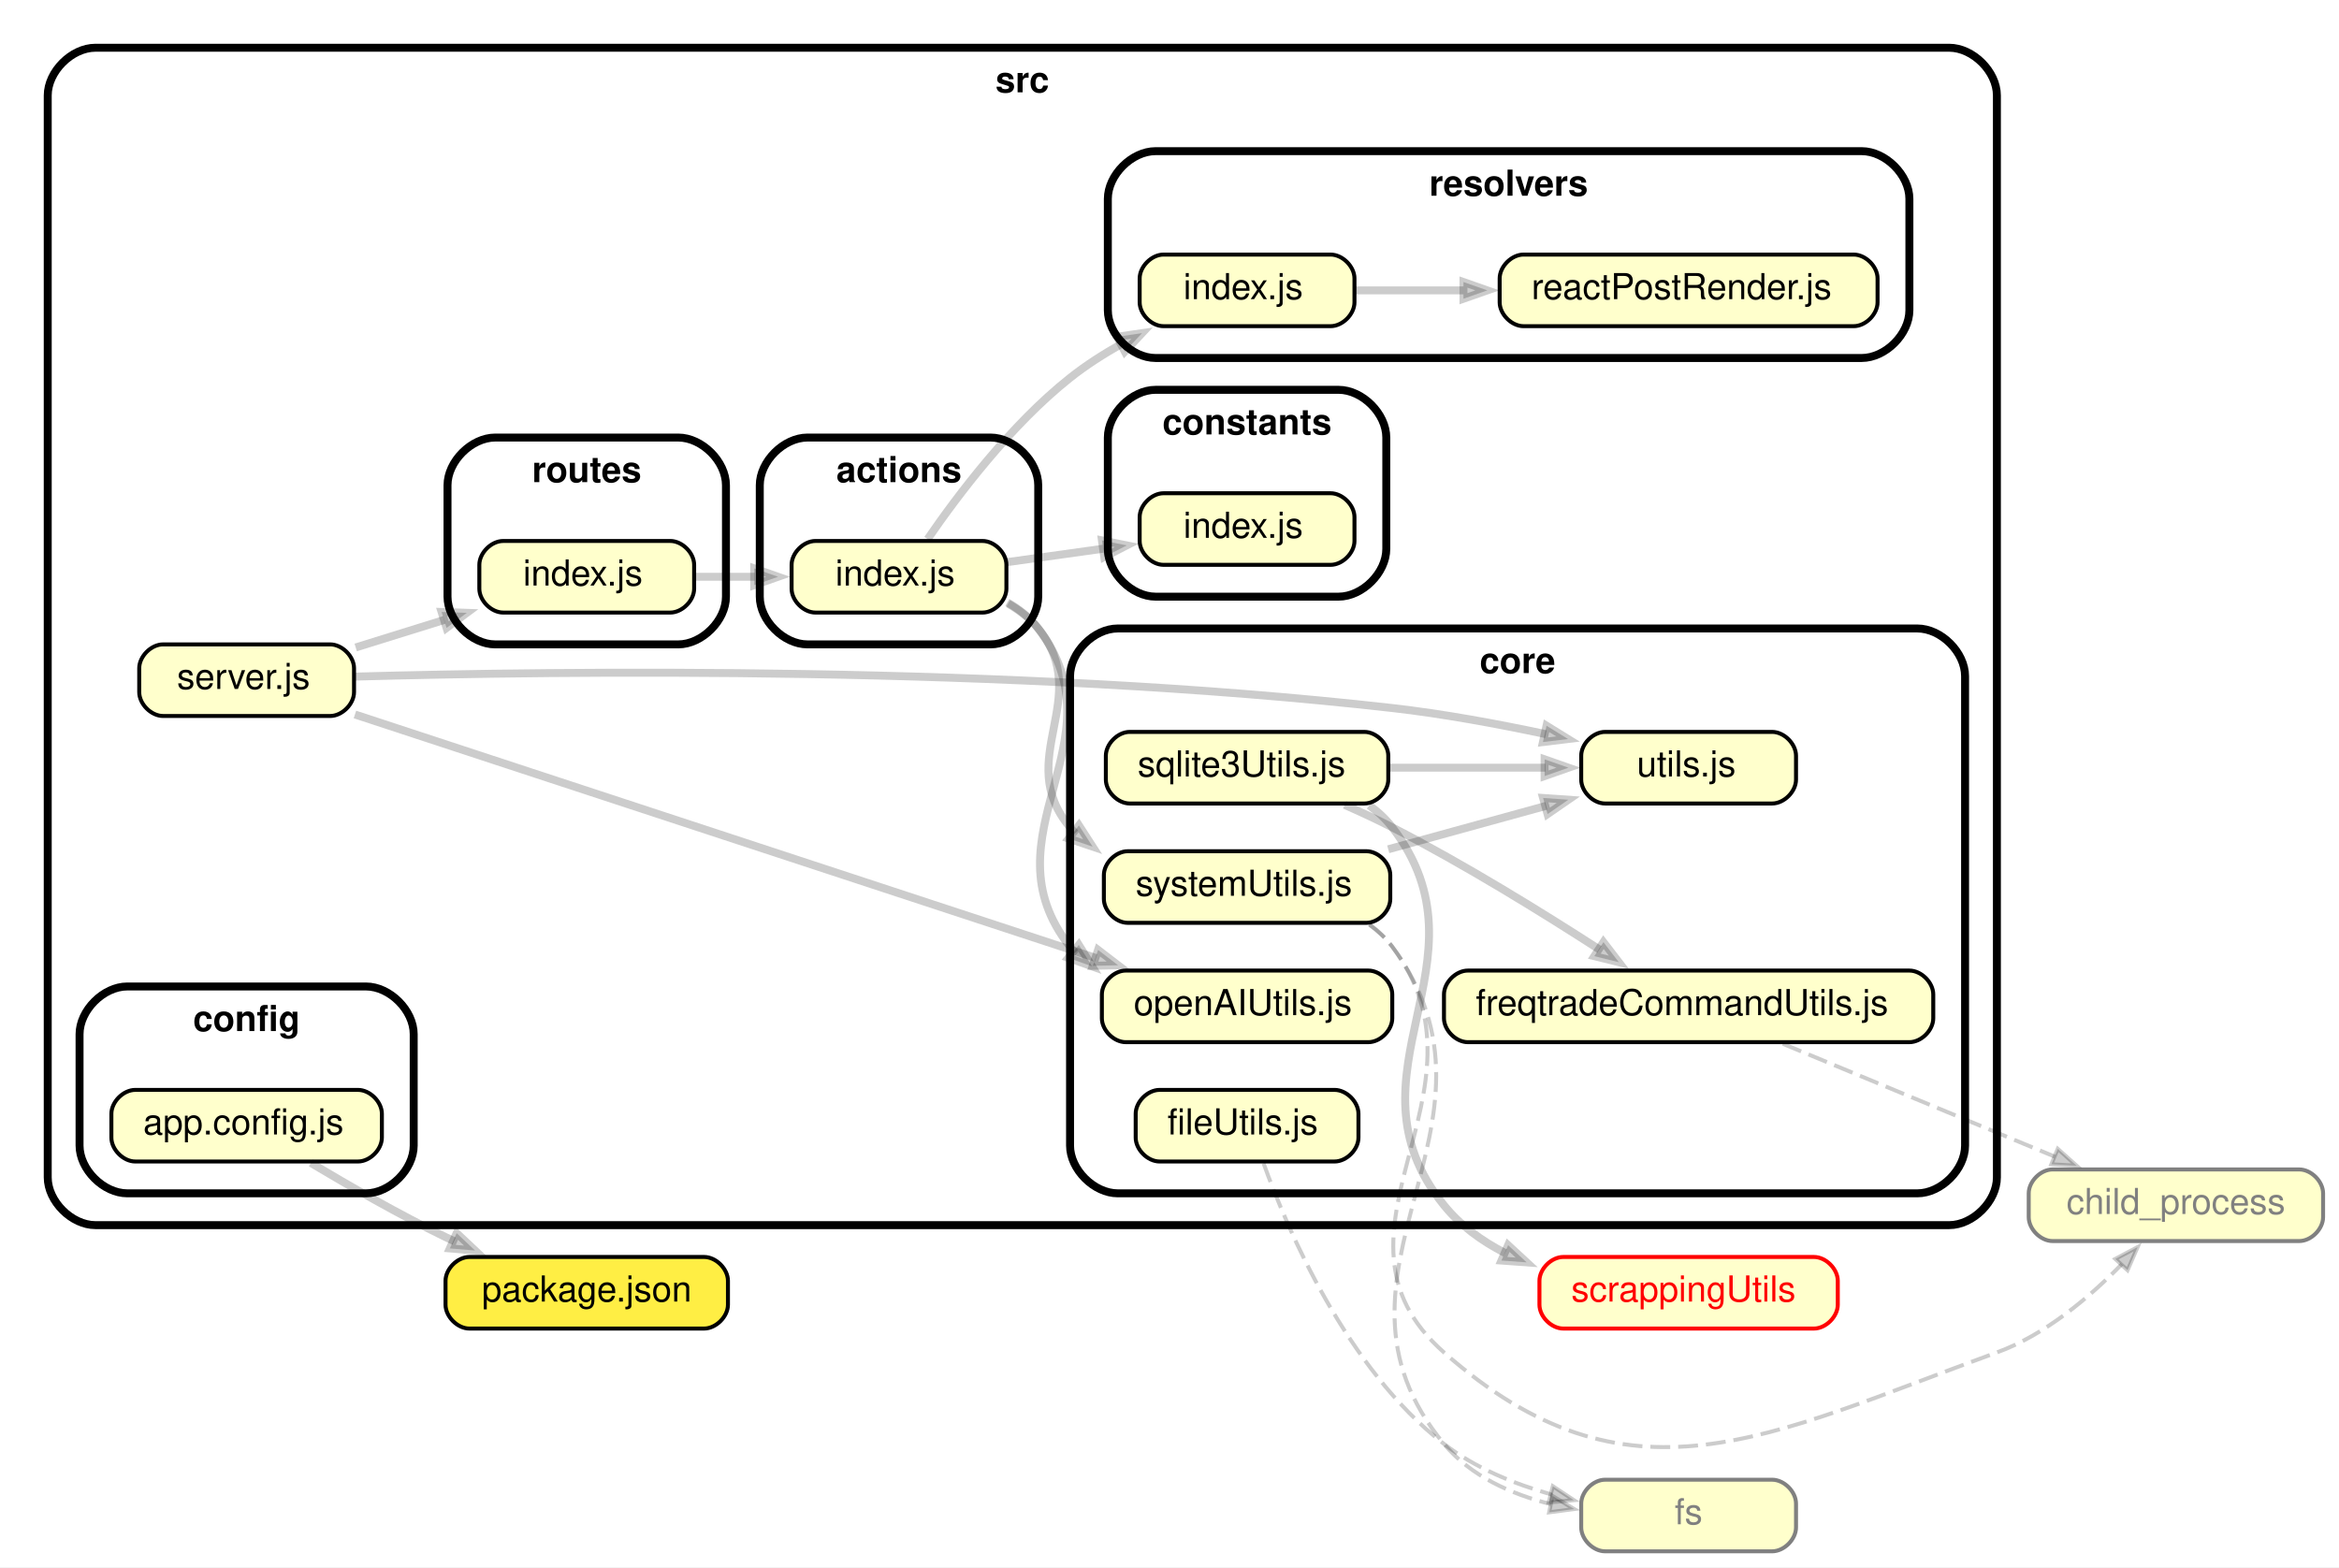
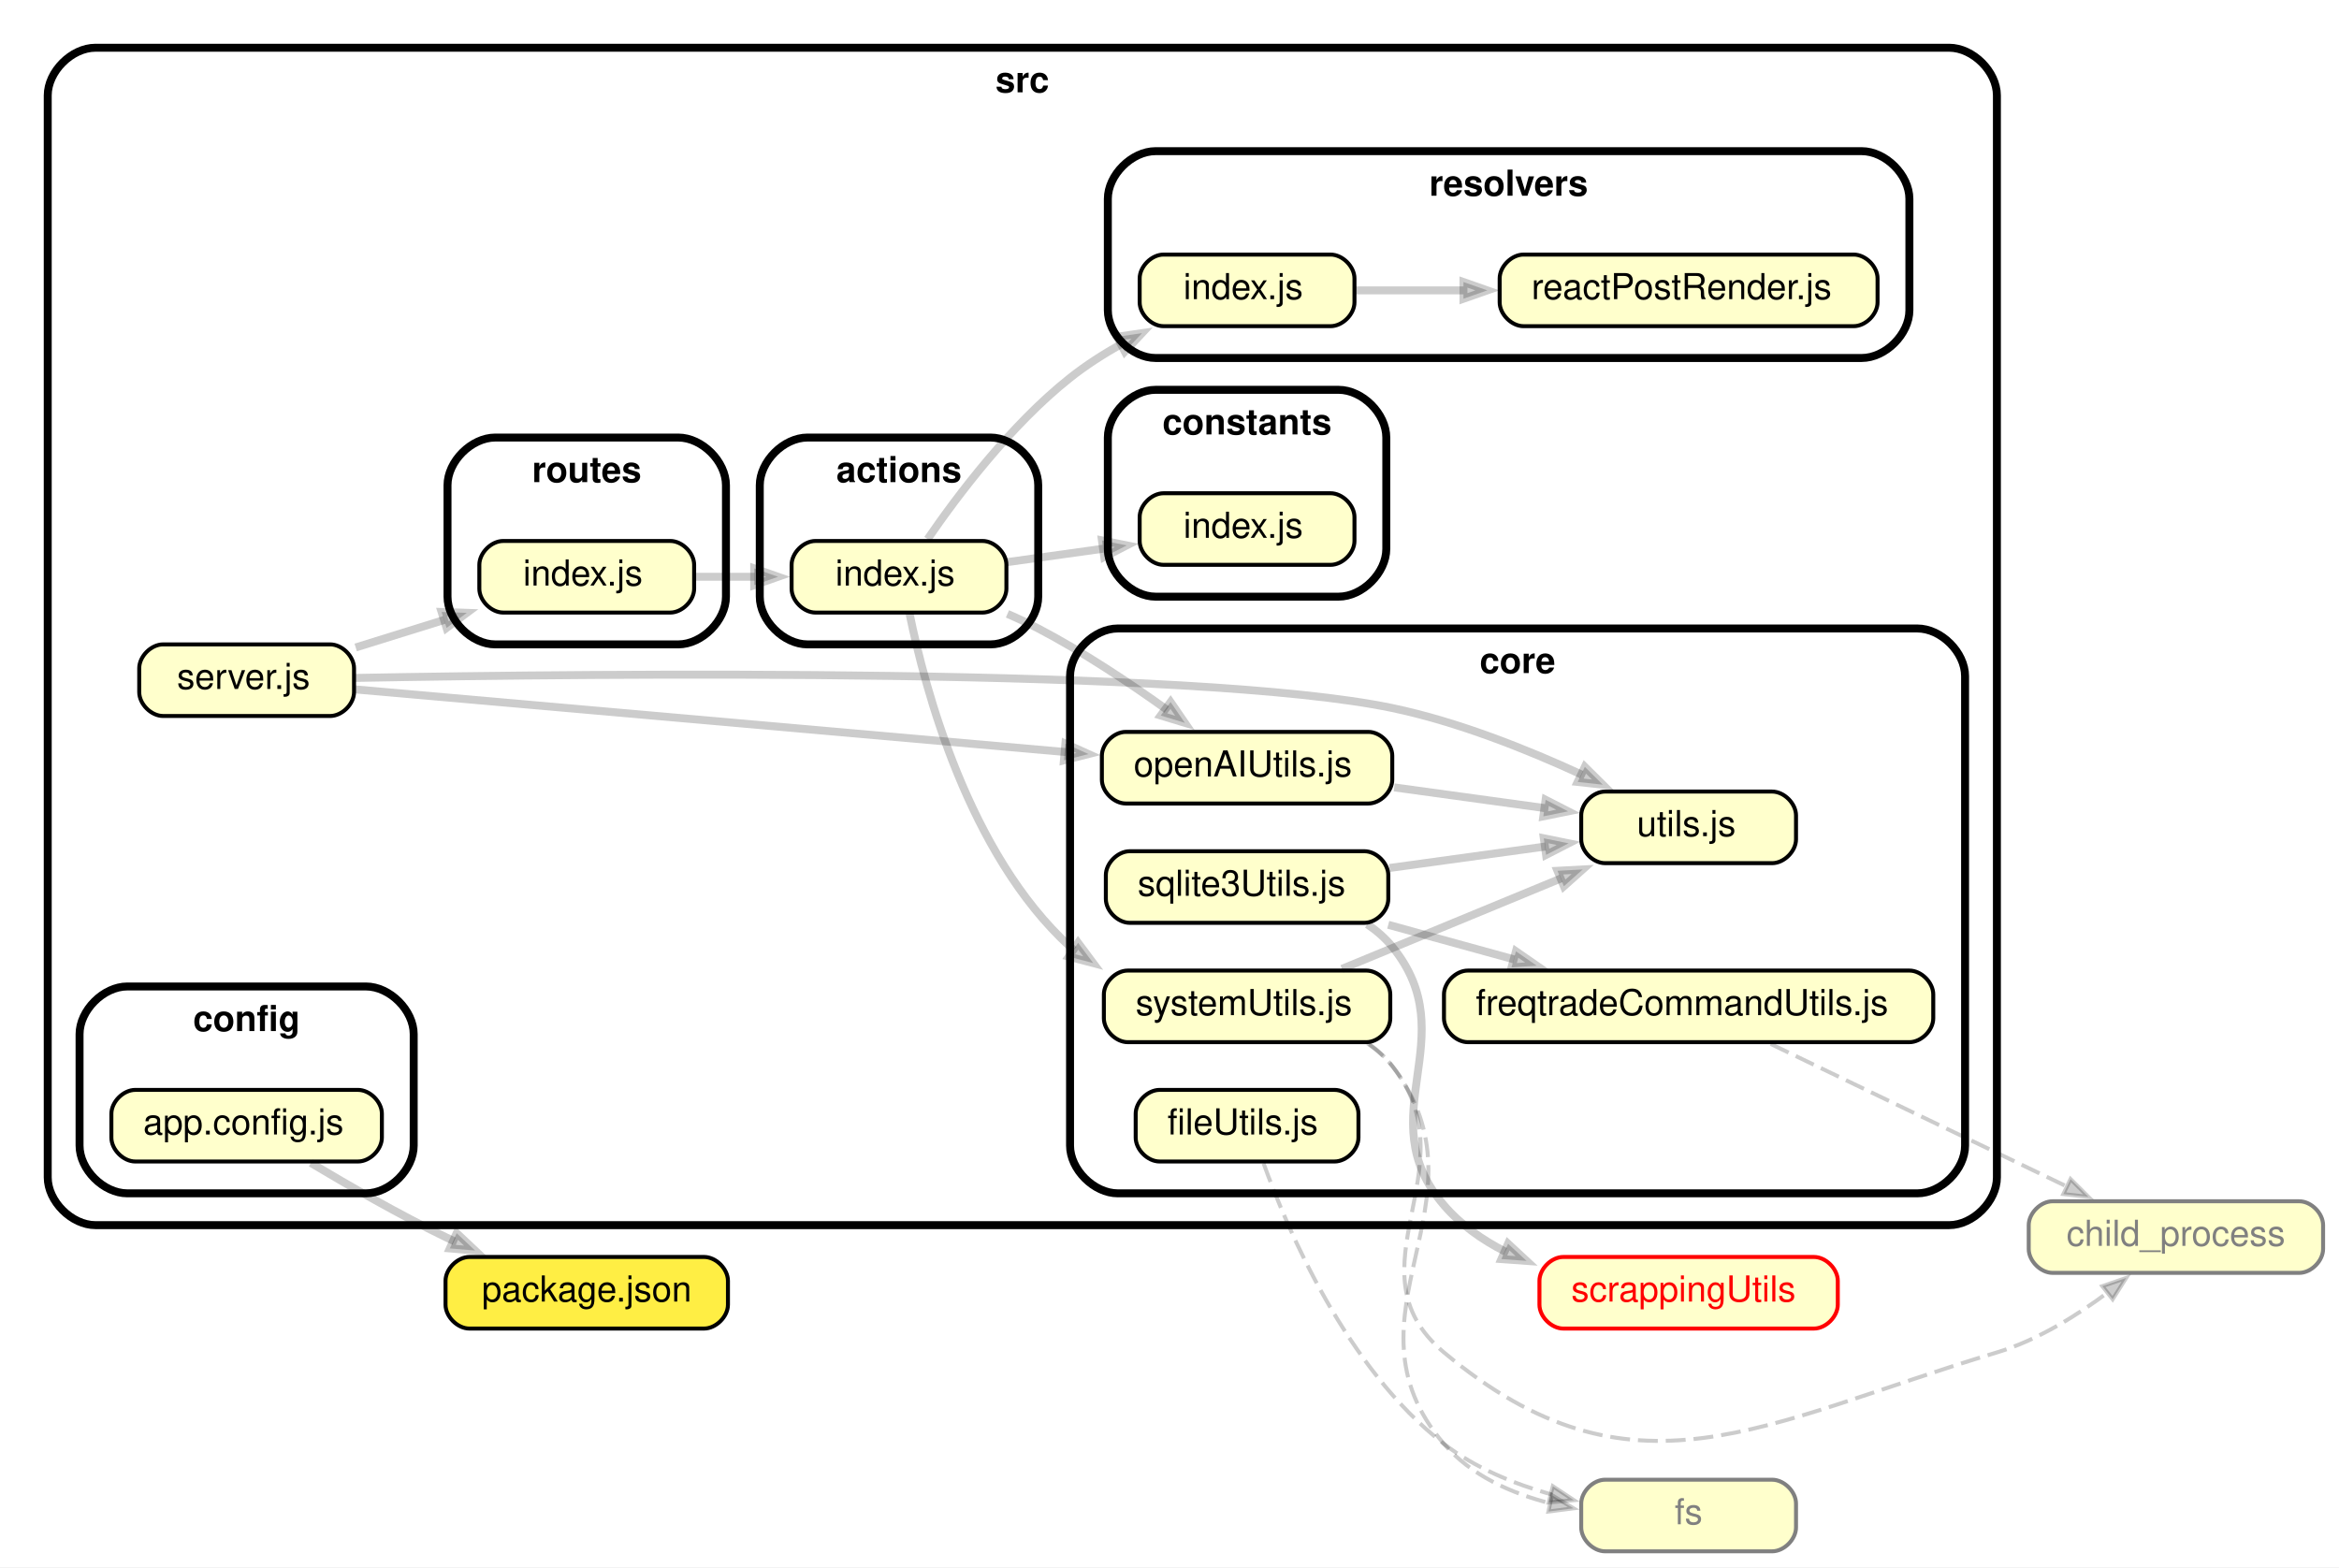
<svg xmlns="http://www.w3.org/2000/svg" xmlns:xlink="http://www.w3.org/1999/xlink" width="588pt" height="394pt" viewBox="0.00 0.00 588.00 394.00">
  <g id="graph0" class="graph" transform="scale(1 1) rotate(0) translate(4 390)">
    <polygon fill="white" stroke="none" points="-4,4 -4,-390 584,-390 584,4 -4,4" />
    <g id="clust1" class="cluster">
      <path fill="#ffffff" stroke="black" stroke-width="2" d="M20,-82C20,-82 486,-82 486,-82 492,-82 498,-88 498,-94 498,-94 498,-366 498,-366 498,-372 492,-378 486,-378 486,-378 20,-378 20,-378 14,-378 8,-372 8,-366 8,-366 8,-94 8,-94 8,-88 14,-82 20,-82" />
      <text text-anchor="middle" x="253" y="-366.8" font-family="Helvetica,sans-Serif" font-weight="bold" font-size="9.00">src</text>
    </g>
    <g id="clust2" class="cluster">
      <path fill="#ffffff" stroke="black" stroke-width="2" d="M199,-228C199,-228 245,-228 245,-228 251,-228 257,-234 257,-240 257,-240 257,-268 257,-268 257,-274 251,-280 245,-280 245,-280 199,-280 199,-280 193,-280 187,-274 187,-268 187,-268 187,-240 187,-240 187,-234 193,-228 199,-228" />
      <text text-anchor="middle" x="222" y="-268.8" font-family="Helvetica,sans-Serif" font-weight="bold" font-size="9.00">actions</text>
    </g>
    <g id="clust3" class="cluster">
      <path fill="#ffffff" stroke="black" stroke-width="2" d="M28,-90C28,-90 88,-90 88,-90 94,-90 100,-96 100,-102 100,-102 100,-130 100,-130 100,-136 94,-142 88,-142 88,-142 28,-142 28,-142 22,-142 16,-136 16,-130 16,-130 16,-102 16,-102 16,-96 22,-90 28,-90" />
      <text text-anchor="middle" x="58" y="-130.8" font-family="Helvetica,sans-Serif" font-weight="bold" font-size="9.00">config</text>
    </g>
    <g id="clust4" class="cluster">
      <path fill="#ffffff" stroke="black" stroke-width="2" d="M286.5,-240C286.5,-240 332.5,-240 332.5,-240 338.5,-240 344.5,-246 344.5,-252 344.5,-252 344.5,-280 344.5,-280 344.5,-286 338.5,-292 332.5,-292 332.5,-292 286.5,-292 286.5,-292 280.5,-292 274.5,-286 274.5,-280 274.5,-280 274.5,-252 274.5,-252 274.5,-246 280.5,-240 286.5,-240" />
      <text text-anchor="middle" x="309.5" y="-280.8" font-family="Helvetica,sans-Serif" font-weight="bold" font-size="9.00">constants</text>
    </g>
    <g id="clust5" class="cluster">
      <path fill="#ffffff" stroke="black" stroke-width="2" d="M277,-90C277,-90 478,-90 478,-90 484,-90 490,-96 490,-102 490,-102 490,-220 490,-220 490,-226 484,-232 478,-232 478,-232 277,-232 277,-232 271,-232 265,-226 265,-220 265,-220 265,-102 265,-102 265,-96 271,-90 277,-90" />
      <text text-anchor="middle" x="377.5" y="-220.8" font-family="Helvetica,sans-Serif" font-weight="bold" font-size="9.00">core</text>
    </g>
    <g id="clust6" class="cluster">
      <path fill="#ffffff" stroke="black" stroke-width="2" d="M286.5,-300C286.5,-300 464,-300 464,-300 470,-300 476,-306 476,-312 476,-312 476,-340 476,-340 476,-346 470,-352 464,-352 464,-352 286.5,-352 286.5,-352 280.5,-352 274.5,-346 274.5,-340 274.5,-340 274.5,-312 274.5,-312 274.5,-306 280.5,-300 286.5,-300" />
      <text text-anchor="middle" x="375.25" y="-340.8" font-family="Helvetica,sans-Serif" font-weight="bold" font-size="9.00">resolvers</text>
    </g>
    <g id="clust7" class="cluster">
      <path fill="#ffffff" stroke="black" stroke-width="2" d="M120.5,-228C120.5,-228 166.5,-228 166.5,-228 172.5,-228 178.5,-234 178.5,-240 178.5,-240 178.5,-268 178.5,-268 178.5,-274 172.5,-280 166.5,-280 166.5,-280 120.5,-280 120.5,-280 114.5,-280 108.5,-274 108.5,-268 108.5,-268 108.5,-240 108.5,-240 108.5,-234 114.5,-228 120.5,-228" />
      <text text-anchor="middle" x="143.5" y="-268.8" font-family="Helvetica,sans-Serif" font-weight="bold" font-size="9.00">routes</text>
    </g>
    <g id="node1" class="node">
      <g id="a_node1">
        <a xlink:title="scrappingUtils">
          <path fill="#ffffcc" stroke="red" d="M452,-74C452,-74 389,-74 389,-74 386,-74 383,-71 383,-68 383,-68 383,-62 383,-62 383,-59 386,-56 389,-56 389,-56 452,-56 452,-56 455,-56 458,-59 458,-62 458,-62 458,-68 458,-68 458,-71 455,-74 452,-74" />
          <text text-anchor="start" x="391" y="-62.8" font-family="Helvetica,sans-Serif" font-size="9.00" fill="red">scrappingUtils</text>
        </a>
      </g>
    </g>
    <g id="node2" class="node">
      <g id="a_node2">
        <a xlink:title="child_process">
-           <path fill="#ffffcc" stroke="grey" d="M574,-96C574,-96 512,-96 512,-96 509,-96 506,-93 506,-90 506,-90 506,-84 506,-84 506,-81 509,-78 512,-78 512,-78 574,-78 574,-78 577,-78 580,-81 580,-84 580,-84 580,-90 580,-90 580,-93 577,-96 574,-96" />
-           <text text-anchor="middle" x="543" y="-84.8" font-family="Helvetica,sans-Serif" font-size="9.00" fill="grey">child_process</text>
+           <path fill="#ffffcc" stroke="grey" d="M574,-88C574,-88 512,-88 512,-88 509,-88 506,-85 506,-82 506,-82 506,-76 506,-76 506,-73 509,-70 512,-70 512,-70 574,-70 574,-70 577,-70 580,-73 580,-76 580,-76 580,-82 580,-82 580,-85 577,-88 574,-88" />
+           <text text-anchor="middle" x="543" y="-76.8" font-family="Helvetica,sans-Serif" font-size="9.00" fill="grey">child_process</text>
        </a>
      </g>
    </g>
    <g id="node3" class="node">
      <g id="a_node3">
        <a xlink:title="fs">
          <path fill="#ffffcc" stroke="grey" d="M441.5,-18C441.5,-18 399.5,-18 399.5,-18 396.5,-18 393.5,-15 393.5,-12 393.5,-12 393.5,-6 393.5,-6 393.5,-3 396.5,0 399.5,0 399.5,0 441.5,0 441.5,0 444.5,0 447.5,-3 447.5,-6 447.5,-6 447.5,-12 447.5,-12 447.5,-15 444.5,-18 441.5,-18" />
          <text text-anchor="middle" x="420.5" y="-6.8" font-family="Helvetica,sans-Serif" font-size="9.00" fill="grey">fs</text>
        </a>
      </g>
    </g>
    <g id="node4" class="node">
      <g id="a_node4">
        <a xlink:href="package.json" xlink:title="package.json">
          <path fill="#ffee44" stroke="black" d="M173,-74C173,-74 114,-74 114,-74 111,-74 108,-71 108,-68 108,-68 108,-62 108,-62 108,-59 111,-56 114,-56 114,-56 173,-56 173,-56 176,-56 179,-59 179,-62 179,-62 179,-68 179,-68 179,-71 176,-74 173,-74" />
          <text text-anchor="middle" x="143.5" y="-62.8" font-family="Helvetica,sans-Serif" font-size="9.00">package.json</text>
        </a>
      </g>
    </g>
    <g id="node5" class="node">
      <g id="a_node5">
        <a xlink:href="src/actions/index.js" xlink:title="index.js">
          <path fill="#ffffcc" stroke="black" d="M243,-254C243,-254 201,-254 201,-254 198,-254 195,-251 195,-248 195,-248 195,-242 195,-242 195,-239 198,-236 201,-236 201,-236 243,-236 243,-236 246,-236 249,-239 249,-242 249,-242 249,-248 249,-248 249,-251 246,-254 243,-254" />
          <text text-anchor="start" x="206" y="-242.8" font-family="Helvetica,sans-Serif" font-size="9.00">index.js</text>
        </a>
      </g>
    </g>
    <g id="node6" class="node">
      <g id="a_node6">
        <a xlink:href="src/constants/index.js" xlink:title="index.js">
          <path fill="#ffffcc" stroke="black" d="M330.5,-266C330.5,-266 288.5,-266 288.5,-266 285.5,-266 282.5,-263 282.5,-260 282.5,-260 282.5,-254 282.5,-254 282.5,-251 285.5,-248 288.5,-248 288.5,-248 330.5,-248 330.5,-248 333.5,-248 336.5,-251 336.5,-254 336.5,-254 336.5,-260 336.5,-260 336.5,-263 333.5,-266 330.5,-266" />
          <text text-anchor="start" x="293.5" y="-254.8" font-family="Helvetica,sans-Serif" font-size="9.00">index.js</text>
        </a>
      </g>
    </g>
    <g id="edge1" class="edge">
      <path fill="none" stroke="#000000" stroke-width="2" stroke-opacity="0.2" d="M249.12,-248.67C256.75,-249.74 265.23,-250.93 273.33,-252.06" />
      <polygon fill="#000000" fill-opacity="0.2" stroke="#000000" stroke-width="2" stroke-opacity="0.2" points="273.02,-254.14 279.25,-252.89 273.6,-249.98 273.02,-254.14" />
    </g>
    <g id="node7" class="node">
      <g id="a_node7">
        <a xlink:href="src/core/openAIUtils.js" xlink:title="openAIUtils.js">
-           <path fill="#ffffcc" stroke="black" d="M340,-146C340,-146 279,-146 279,-146 276,-146 273,-143 273,-140 273,-140 273,-134 273,-134 273,-131 276,-128 279,-128 279,-128 340,-128 340,-128 343,-128 346,-131 346,-134 346,-134 346,-140 346,-140 346,-143 343,-146 340,-146" />
-           <text text-anchor="start" x="281" y="-134.8" font-family="Helvetica,sans-Serif" font-size="9.00">openAIUtils.js</text>
+           <path fill="#ffffcc" stroke="black" d="M340,-206C340,-206 279,-206 279,-206 276,-206 273,-203 273,-200 273,-200 273,-194 273,-194 273,-191 276,-188 279,-188 279,-188 340,-188 340,-188 343,-188 346,-191 346,-194 346,-194 346,-200 346,-200 346,-203 343,-206 340,-206" />
+           <text text-anchor="start" x="281" y="-194.8" font-family="Helvetica,sans-Serif" font-size="9.00">openAIUtils.js</text>
        </a>
      </g>
    </g>
    <g id="edge2" class="edge">
-       <path fill="none" stroke="#000000" stroke-width="2" stroke-opacity="0.2" d="M249.23,-238.56C252.22,-236.86 254.93,-234.71 257,-232 278.7,-203.61 242.83,-180.03 265,-152 265.41,-151.48 265.84,-150.98 266.28,-150.5" />
-       <polygon fill="#000000" fill-opacity="0.2" stroke="#000000" stroke-width="2" stroke-opacity="0.2" points="267.2,-152.46 270.55,-147.05 264.56,-149.19 267.2,-152.46" />
+       <path fill="none" stroke="#000000" stroke-width="2" stroke-opacity="0.2" d="M249.26,-235.67C251.91,-234.52 254.53,-233.29 257,-232 268.19,-226.16 279.89,-218.36 289.3,-211.61" />
+       <polygon fill="#000000" fill-opacity="0.2" stroke="#000000" stroke-width="2" stroke-opacity="0.2" points="290.27,-213.51 293.87,-208.27 287.79,-210.12 290.27,-213.51" />
    </g>
    <g id="node8" class="node">
      <g id="a_node8">
        <a xlink:href="src/core/systemUtils.js" xlink:title="systemUtils.js">
-           <path fill="#ffffcc" stroke="black" d="M339.5,-176C339.5,-176 279.5,-176 279.5,-176 276.5,-176 273.5,-173 273.5,-170 273.5,-170 273.5,-164 273.5,-164 273.5,-161 276.5,-158 279.5,-158 279.5,-158 339.5,-158 339.5,-158 342.5,-158 345.5,-161 345.5,-164 345.5,-164 345.5,-170 345.5,-170 345.5,-173 342.5,-176 339.5,-176" />
-           <text text-anchor="start" x="281.5" y="-164.8" font-family="Helvetica,sans-Serif" font-size="9.00">systemUtils.js</text>
+           <path fill="#ffffcc" stroke="black" d="M339.5,-146C339.5,-146 279.5,-146 279.5,-146 276.5,-146 273.5,-143 273.5,-140 273.5,-140 273.5,-134 273.5,-134 273.5,-131 276.5,-128 279.5,-128 279.5,-128 339.5,-128 339.5,-128 342.5,-128 345.5,-131 345.5,-134 345.5,-134 345.5,-140 345.5,-140 345.5,-143 342.5,-146 339.5,-146" />
+           <text text-anchor="start" x="281.5" y="-134.8" font-family="Helvetica,sans-Serif" font-size="9.00">systemUtils.js</text>
        </a>
      </g>
    </g>
    <g id="edge3" class="edge">
-       <path fill="none" stroke="#000000" stroke-width="2" stroke-opacity="0.2" d="M249.41,-238.25C252.3,-236.6 254.93,-234.55 257,-232 271.19,-214.53 250.52,-199.23 265,-182 265.42,-181.5 265.87,-181.01 266.32,-180.54" />
-       <polygon fill="#000000" fill-opacity="0.2" stroke="#000000" stroke-width="2" stroke-opacity="0.2" points="267.23,-182.49 270.68,-177.15 264.65,-179.18 267.23,-182.49" />
+       <path fill="none" stroke="#000000" stroke-width="2" stroke-opacity="0.2" d="M224.67,-235.64C228.47,-217.05 239.47,-175.28 265,-152 265.31,-151.72 265.63,-151.44 265.95,-151.17" />
+       <polygon fill="#000000" fill-opacity="0.2" stroke="#000000" stroke-width="2" stroke-opacity="0.2" points="267.02,-152.98 270.82,-147.88 264.67,-149.5 267.02,-152.98" />
    </g>
    <g id="node9" class="node">
      <g id="a_node9">
        <a xlink:href="src/resolvers/index.js" xlink:title="index.js">
          <path fill="#ffffcc" stroke="black" d="M330.5,-326C330.5,-326 288.5,-326 288.5,-326 285.5,-326 282.5,-323 282.5,-320 282.5,-320 282.5,-314 282.5,-314 282.5,-311 285.5,-308 288.5,-308 288.5,-308 330.5,-308 330.5,-308 333.5,-308 336.5,-311 336.5,-314 336.5,-314 336.5,-320 336.5,-320 336.5,-323 333.5,-326 330.5,-326" />
          <text text-anchor="start" x="293.5" y="-314.8" font-family="Helvetica,sans-Serif" font-size="9.00">index.js</text>
        </a>
      </g>
    </g>
    <g id="edge4" class="edge">
      <path fill="none" stroke="#000000" stroke-width="2" stroke-opacity="0.2" d="M229.19,-254.47C236.65,-265.33 250.07,-283.17 265,-295 268.99,-298.17 273.52,-301.06 278.1,-303.63" />
      <polygon fill="#000000" fill-opacity="0.2" stroke="#000000" stroke-width="2" stroke-opacity="0.2" points="276.81,-305.33 283.1,-306.25 278.76,-301.61 276.81,-305.33" />
    </g>
+     <g id="node13" class="node">
+       <g id="a_node13">
+         <a xlink:href="src/core/utils.js" xlink:title="utils.js">
+           <path fill="#ffffcc" stroke="black" d="M441.5,-191C441.5,-191 399.5,-191 399.5,-191 396.5,-191 393.5,-188 393.5,-185 393.5,-185 393.5,-179 393.5,-179 393.5,-176 396.5,-173 399.5,-173 399.5,-173 441.5,-173 441.5,-173 444.5,-173 447.5,-176 447.5,-179 447.5,-179 447.5,-185 447.5,-185 447.5,-188 444.5,-191 441.5,-191" />
+           <text text-anchor="start" x="407.5" y="-179.8" font-family="Helvetica,sans-Serif" font-size="9.00">utils.js</text>
+         </a>
+       </g>
+     </g>
+     <g id="edge8" class="edge">
+       <path fill="none" stroke="#000000" stroke-width="2" stroke-opacity="0.2" d="M346.49,-192.05C358.65,-190.37 372.2,-188.51 384.29,-186.85" />
+       <polygon fill="#000000" fill-opacity="0.2" stroke="#000000" stroke-width="2" stroke-opacity="0.2" points="384.55,-188.93 390.21,-186.03 383.98,-184.77 384.55,-188.93" />
+     </g>
+     <g id="edge13" class="edge">
+       <path fill="none" stroke="#000000" stroke-dasharray="5,2" stroke-opacity="0.2" d="M339.77,-127.68C342.11,-126.07 344.24,-124.19 346,-122 366.32,-96.61 334.05,-70.85 359,-50 406.41,-10.39 438.83,-32.25 498,-50 508.2,-53.06 518.21,-59.33 526.11,-65.25" />
+       <polygon fill="#000000" fill-opacity="0.2" stroke="#000000" stroke-opacity="0.2" points="524.5,-66.66 530.51,-68.73 527.1,-63.36 524.5,-66.66" />
+     </g>
+     <g id="edge14" class="edge">
+       <path fill="none" stroke="#000000" stroke-dasharray="5,2" stroke-opacity="0.2" d="M340.2,-127.52C342.39,-125.95 344.37,-124.12 346,-122 371.91,-88.16 331.26,-59.35 359,-27 365.77,-19.1 375.85,-14.59 385.84,-12.03" />
+       <polygon fill="#000000" fill-opacity="0.2" stroke="#000000" stroke-opacity="0.2" points="386.14,-14.11 391.57,-10.81 385.26,-10 386.14,-14.11" />
+     </g>
    <g id="edge12" class="edge">
-       <path fill="none" stroke="#000000" stroke-dasharray="5,2" stroke-opacity="0.2" d="M340.22,-157.54C342.4,-155.96 344.38,-154.13 346,-152 373.62,-115.59 324.7,-80.2 359,-50 405.36,-9.17 439.96,-28.84 498,-50 510.19,-54.44 521.35,-63.92 529.37,-72.16" />
-       <polygon fill="#000000" fill-opacity="0.2" stroke="#000000" stroke-opacity="0.2" points="527.76,-73.51 533.38,-76.49 530.84,-70.66 527.76,-73.51" />
-     </g>
-     <g id="edge13" class="edge">
-       <path fill="none" stroke="#000000" stroke-dasharray="5,2" stroke-opacity="0.2" d="M340.27,-157.58C342.45,-156 344.41,-154.15 346,-152 379.24,-107.11 323.33,-69.98 359,-27 365.7,-18.92 375.85,-14.37 385.94,-11.84" />
-       <polygon fill="#000000" fill-opacity="0.2" stroke="#000000" stroke-opacity="0.2" points="386.29,-13.91 391.74,-10.63 385.44,-9.8 386.29,-13.91" />
-     </g>
-     <g id="node14" class="node">
-       <g id="a_node14">
-         <a xlink:href="src/core/utils.js" xlink:title="utils.js">
-           <path fill="#ffffcc" stroke="black" d="M441.5,-206C441.5,-206 399.5,-206 399.5,-206 396.5,-206 393.5,-203 393.5,-200 393.5,-200 393.5,-194 393.5,-194 393.5,-191 396.5,-188 399.5,-188 399.5,-188 441.5,-188 441.5,-188 444.5,-188 447.5,-191 447.5,-194 447.5,-194 447.5,-200 447.5,-200 447.5,-203 444.5,-206 441.5,-206" />
-           <text text-anchor="start" x="407.5" y="-194.8" font-family="Helvetica,sans-Serif" font-size="9.00">utils.js</text>
-         </a>
-       </g>
-     </g>
-     <g id="edge11" class="edge">
-       <path fill="none" stroke="#000000" stroke-width="2" stroke-opacity="0.2" d="M344.99,-176.49C357.66,-179.98 372,-183.93 384.7,-187.42" />
-       <polygon fill="#000000" fill-opacity="0.2" stroke="#000000" stroke-width="2" stroke-opacity="0.2" points="383.92,-189.39 390.27,-188.95 385.04,-185.34 383.92,-189.39" />
+       <path fill="none" stroke="#000000" stroke-width="2" stroke-opacity="0.2" d="M333.35,-146.43C349.34,-153.03 370.88,-161.93 388.43,-169.17" />
+       <polygon fill="#000000" fill-opacity="0.2" stroke="#000000" stroke-width="2" stroke-opacity="0.2" points="387.53,-171.08 393.88,-171.42 389.14,-167.19 387.53,-171.08" />
    </g>
    <g id="node15" class="node">
      <g id="a_node15">
        <a xlink:href="src/resolvers/reactPostRender.js" xlink:title="reactPostRender.js">
          <path fill="#ffffcc" stroke="black" d="M462,-326C462,-326 379,-326 379,-326 376,-326 373,-323 373,-320 373,-320 373,-314 373,-314 373,-311 376,-308 379,-308 379,-308 462,-308 462,-308 465,-308 468,-311 468,-314 468,-314 468,-320 468,-320 468,-323 465,-326 462,-326" />
          <text text-anchor="start" x="381" y="-314.8" font-family="Helvetica,sans-Serif" font-size="9.00">reactPostRender.js</text>
        </a>
      </g>
    </g>
-     <g id="edge14" class="edge">
+     <g id="edge15" class="edge">
      <path fill="none" stroke="#000000" stroke-width="2" stroke-opacity="0.2" d="M336.89,-317C345.1,-317 354.48,-317 363.91,-317" />
      <polygon fill="#000000" fill-opacity="0.2" stroke="#000000" stroke-width="2" stroke-opacity="0.2" points="363.9,-319.1 369.9,-317 363.9,-314.9 363.9,-319.1" />
    </g>
    <g id="node10" class="node">
      <g id="a_node10">
        <a xlink:href="src/config/app.config.js" xlink:title="app.config.js">
          <path fill="#ffffcc" stroke="black" d="M86,-116C86,-116 30,-116 30,-116 27,-116 24,-113 24,-110 24,-110 24,-104 24,-104 24,-101 27,-98 30,-98 30,-98 86,-98 86,-98 89,-98 92,-101 92,-104 92,-104 92,-110 92,-110 92,-113 89,-116 86,-116" />
          <text text-anchor="start" x="32" y="-104.8" font-family="Helvetica,sans-Serif" font-size="9.00">app.config.js</text>
        </a>
      </g>
    </g>
    <g id="edge5" class="edge">
      <path fill="none" stroke="#000000" stroke-width="2" stroke-opacity="0.2" d="M74.16,-97.63C83.7,-91.92 96.37,-84.65 108,-79 108.71,-78.65 109.44,-78.31 110.17,-77.97" />
      <polygon fill="#000000" fill-opacity="0.2" stroke="#000000" stroke-width="2" stroke-opacity="0.2" points="110.8,-79.98 115.43,-75.62 109.09,-76.15 110.8,-79.98" />
    </g>
    <g id="node11" class="node">
      <g id="a_node11">
        <a xlink:href="src/core/fileUtils.js" xlink:title="fileUtils.js">
          <path fill="#ffffcc" stroke="black" d="M331.5,-116C331.5,-116 287.5,-116 287.5,-116 284.5,-116 281.5,-113 281.5,-110 281.5,-110 281.5,-104 281.5,-104 281.5,-101 284.5,-98 287.5,-98 287.5,-98 331.5,-98 331.5,-98 334.5,-98 337.5,-101 337.5,-104 337.5,-104 337.5,-110 337.5,-110 337.5,-113 334.5,-116 331.5,-116" />
          <text text-anchor="start" x="289.5" y="-104.8" font-family="Helvetica,sans-Serif" font-size="9.00">fileUtils.js</text>
        </a>
      </g>
    </g>
    <g id="edge6" class="edge">
      <path fill="none" stroke="#000000" stroke-dasharray="5,2" stroke-opacity="0.2" d="M313.64,-97.55C319.69,-80.79 334.57,-45.86 359,-27 366.81,-20.97 376.61,-16.95 386.04,-14.28" />
      <polygon fill="#000000" fill-opacity="0.2" stroke="#000000" stroke-opacity="0.2" points="386.36,-16.37 391.66,-12.86 385.33,-12.29 386.36,-16.37" />
    </g>
    <g id="node12" class="node">
      <g id="a_node12">
        <a xlink:href="src/core/freqtradeCommandUtils.js" xlink:title="freqtradeCommandUtils.js">
          <path fill="#ffffcc" stroke="black" d="M476,-146C476,-146 365,-146 365,-146 362,-146 359,-143 359,-140 359,-140 359,-134 359,-134 359,-131 362,-128 365,-128 365,-128 476,-128 476,-128 479,-128 482,-131 482,-134 482,-134 482,-140 482,-140 482,-143 479,-146 476,-146" />
          <text text-anchor="start" x="367" y="-134.8" font-family="Helvetica,sans-Serif" font-size="9.00">freqtradeCommandUtils.js</text>
        </a>
      </g>
    </g>
    <g id="edge7" class="edge">
-       <path fill="none" stroke="#000000" stroke-dasharray="5,2" stroke-opacity="0.2" d="M444.17,-127.6C463.52,-119.56 491.49,-107.96 512.57,-99.21" />
-       <polygon fill="#000000" fill-opacity="0.2" stroke="#000000" stroke-opacity="0.2" points="513.3,-101.18 518.04,-96.94 511.69,-97.3 513.3,-101.18" />
-     </g>
-     <g id="node13" class="node">
-       <g id="a_node13">
+       <path fill="none" stroke="#000000" stroke-dasharray="5,2" stroke-opacity="0.2" d="M441.13,-127.55C461.44,-117.78 493.27,-102.46 515.73,-91.64" />
+       <polygon fill="#000000" fill-opacity="0.2" stroke="#000000" stroke-opacity="0.2" points="516.52,-93.59 521.02,-89.1 514.7,-89.81 516.52,-93.59" />
+     </g>
+     <g id="node14" class="node">
+       <g id="a_node14">
        <a xlink:href="src/core/sqlite3Utils.js" xlink:title="sqlite3Utils.js">
-           <path fill="#ffffcc" stroke="black" d="M339,-206C339,-206 280,-206 280,-206 277,-206 274,-203 274,-200 274,-200 274,-194 274,-194 274,-191 277,-188 280,-188 280,-188 339,-188 339,-188 342,-188 345,-191 345,-194 345,-194 345,-200 345,-200 345,-203 342,-206 339,-206" />
-           <text text-anchor="start" x="282" y="-194.8" font-family="Helvetica,sans-Serif" font-size="9.00">sqlite3Utils.js</text>
-         </a>
-       </g>
+           <path fill="#ffffcc" stroke="black" d="M339,-176C339,-176 280,-176 280,-176 277,-176 274,-173 274,-170 274,-170 274,-164 274,-164 274,-161 277,-158 280,-158 280,-158 339,-158 339,-158 342,-158 345,-161 345,-164 345,-164 345,-170 345,-170 345,-173 342,-176 339,-176" />
+           <text text-anchor="start" x="282" y="-164.8" font-family="Helvetica,sans-Serif" font-size="9.00">sqlite3Utils.js</text>
+         </a>
+       </g>
+     </g>
+     <g id="edge10" class="edge">
+       <path fill="none" stroke="#000000" stroke-width="2" stroke-opacity="0.2" d="M339.72,-157.64C342.07,-156.04 344.22,-154.18 346,-152 364.62,-129.17 339.8,-109.35 359,-87 363.21,-82.1 368.59,-78.3 374.41,-75.34" />
+       <polygon fill="#000000" fill-opacity="0.2" stroke="#000000" stroke-width="2" stroke-opacity="0.2" points="375.11,-77.33 379.77,-73.01 373.43,-73.47 375.11,-77.33" />
    </g>
    <g id="edge9" class="edge">
-       <path fill="none" stroke="#000000" stroke-width="2" stroke-opacity="0.2" d="M340.2,-187.52C342.39,-185.95 344.37,-184.12 346,-182 371.91,-148.16 332.24,-120.16 359,-87 363.1,-81.92 368.48,-78.01 374.35,-75" />
-       <polygon fill="#000000" fill-opacity="0.2" stroke="#000000" stroke-width="2" stroke-opacity="0.2" points="375.12,-76.96 379.79,-72.64 373.45,-73.1 375.12,-76.96" />
-     </g>
-     <g id="edge8" class="edge">
-       <path fill="none" stroke="#000000" stroke-width="2" stroke-opacity="0.2" d="M334.03,-187.65C338.07,-185.87 342.19,-183.96 346,-182 364.08,-172.71 383.67,-160.61 398.07,-151.3" />
-       <polygon fill="#000000" fill-opacity="0.2" stroke="#000000" stroke-width="2" stroke-opacity="0.2" points="399.09,-153.14 402.96,-148.1 396.79,-149.62 399.09,-153.14" />
-     </g>
-     <g id="edge10" class="edge">
-       <path fill="none" stroke="#000000" stroke-width="2" stroke-opacity="0.2" d="M345.29,-197C357.82,-197 371.96,-197 384.51,-197" />
-       <polygon fill="#000000" fill-opacity="0.2" stroke="#000000" stroke-width="2" stroke-opacity="0.2" points="384.3,-199.1 390.3,-197 384.3,-194.9 384.3,-199.1" />
+       <path fill="none" stroke="#000000" stroke-width="2" stroke-opacity="0.2" d="M344.99,-157.51C355.03,-154.75 366.12,-151.69 376.6,-148.81" />
+       <polygon fill="#000000" fill-opacity="0.2" stroke="#000000" stroke-width="2" stroke-opacity="0.2" points="377.09,-150.85 382.32,-147.23 375.98,-146.8 377.09,-150.85" />
+     </g>
+     <g id="edge11" class="edge">
+       <path fill="none" stroke="#000000" stroke-width="2" stroke-opacity="0.2" d="M345.29,-171.79C357.82,-173.51 371.96,-175.46 384.51,-177.19" />
+       <polygon fill="#000000" fill-opacity="0.2" stroke="#000000" stroke-width="2" stroke-opacity="0.2" points="384.1,-179.25 390.33,-177.99 384.67,-175.09 384.1,-179.25" />
    </g>
    <g id="node16" class="node">
      <g id="a_node16">
        <a xlink:href="src/routes/index.js" xlink:title="index.js">
          <path fill="#ffffcc" stroke="black" d="M164.5,-254C164.5,-254 122.5,-254 122.5,-254 119.5,-254 116.5,-251 116.5,-248 116.5,-248 116.5,-242 116.5,-242 116.5,-239 119.5,-236 122.5,-236 122.5,-236 164.5,-236 164.5,-236 167.5,-236 170.5,-239 170.5,-242 170.5,-242 170.5,-248 170.5,-248 170.5,-251 167.5,-254 164.5,-254" />
          <text text-anchor="start" x="127.5" y="-242.8" font-family="Helvetica,sans-Serif" font-size="9.00">index.js</text>
        </a>
      </g>
    </g>
-     <g id="edge15" class="edge">
+     <g id="edge16" class="edge">
      <path fill="none" stroke="#000000" stroke-width="2" stroke-opacity="0.2" d="M170.83,-245C175.64,-245 180.72,-245 185.74,-245" />
      <polygon fill="#000000" fill-opacity="0.2" stroke="#000000" stroke-width="2" stroke-opacity="0.2" points="185.6,-247.1 191.6,-245 185.6,-242.9 185.6,-247.1" />
    </g>
    <g id="node17" class="node">
      <g id="a_node17">
        <a xlink:href="src/server.js" xlink:title="server.js">
          <path fill="#ffffcc" stroke="black" d="M79,-228C79,-228 37,-228 37,-228 34,-228 31,-225 31,-222 31,-222 31,-216 31,-216 31,-213 34,-210 37,-210 37,-210 79,-210 79,-210 82,-210 85,-213 85,-216 85,-216 85,-222 85,-222 85,-225 82,-228 79,-228" />
          <text text-anchor="start" x="40.5" y="-216.8" font-family="Helvetica,sans-Serif" font-size="9.00">server.js</text>
        </a>
      </g>
    </g>
-     <g id="edge16" class="edge">
-       <path fill="none" stroke="#000000" stroke-width="2" stroke-opacity="0.2" d="M85.23,-210.38C129.82,-195.73 220.51,-165.92 271.52,-149.15" />
-       <polygon fill="#000000" fill-opacity="0.2" stroke="#000000" stroke-width="2" stroke-opacity="0.2" points="272.04,-151.19 277.08,-147.33 270.72,-147.2 272.04,-151.19" />
-     </g>
    <g id="edge17" class="edge">
-       <path fill="none" stroke="#000000" stroke-width="2" stroke-opacity="0.2" d="M85.22,-219.9C135.83,-221.31 250.42,-222.83 346,-212 358.7,-210.56 372.47,-208.02 384.62,-205.43" />
-       <polygon fill="#000000" fill-opacity="0.2" stroke="#000000" stroke-width="2" stroke-opacity="0.2" points="384.78,-207.55 390.19,-204.21 383.88,-203.45 384.78,-207.55" />
+       <path fill="none" stroke="#000000" stroke-width="2" stroke-opacity="0.2" d="M85.23,-216.69C127.69,-212.94 211.95,-205.51 263.95,-200.93" />
+       <polygon fill="#000000" fill-opacity="0.2" stroke="#000000" stroke-width="2" stroke-opacity="0.2" points="263.83,-203.05 269.62,-200.43 263.46,-198.86 263.83,-203.05" />
    </g>
    <g id="edge18" class="edge">
+       <path fill="none" stroke="#000000" stroke-width="2" stroke-opacity="0.2" d="M85.35,-219.57C146.52,-220.7 296.72,-222.29 346,-212 362.42,-208.57 379.85,-201.62 393.61,-195.27" />
+       <polygon fill="#000000" fill-opacity="0.2" stroke="#000000" stroke-width="2" stroke-opacity="0.2" points="394.41,-197.21 398.93,-192.73 392.61,-193.42 394.41,-197.21" />
+     </g>
+     <g id="edge19" class="edge">
      <path fill="none" stroke="#000000" stroke-width="2" stroke-opacity="0.2" d="M85.42,-227.23C92.49,-229.43 100.25,-231.84 107.7,-234.16" />
      <polygon fill="#000000" fill-opacity="0.2" stroke="#000000" stroke-width="2" stroke-opacity="0.2" points="107.01,-236.15 113.36,-235.93 108.26,-232.14 107.01,-236.15" />
    </g>
  </g>
</svg>
